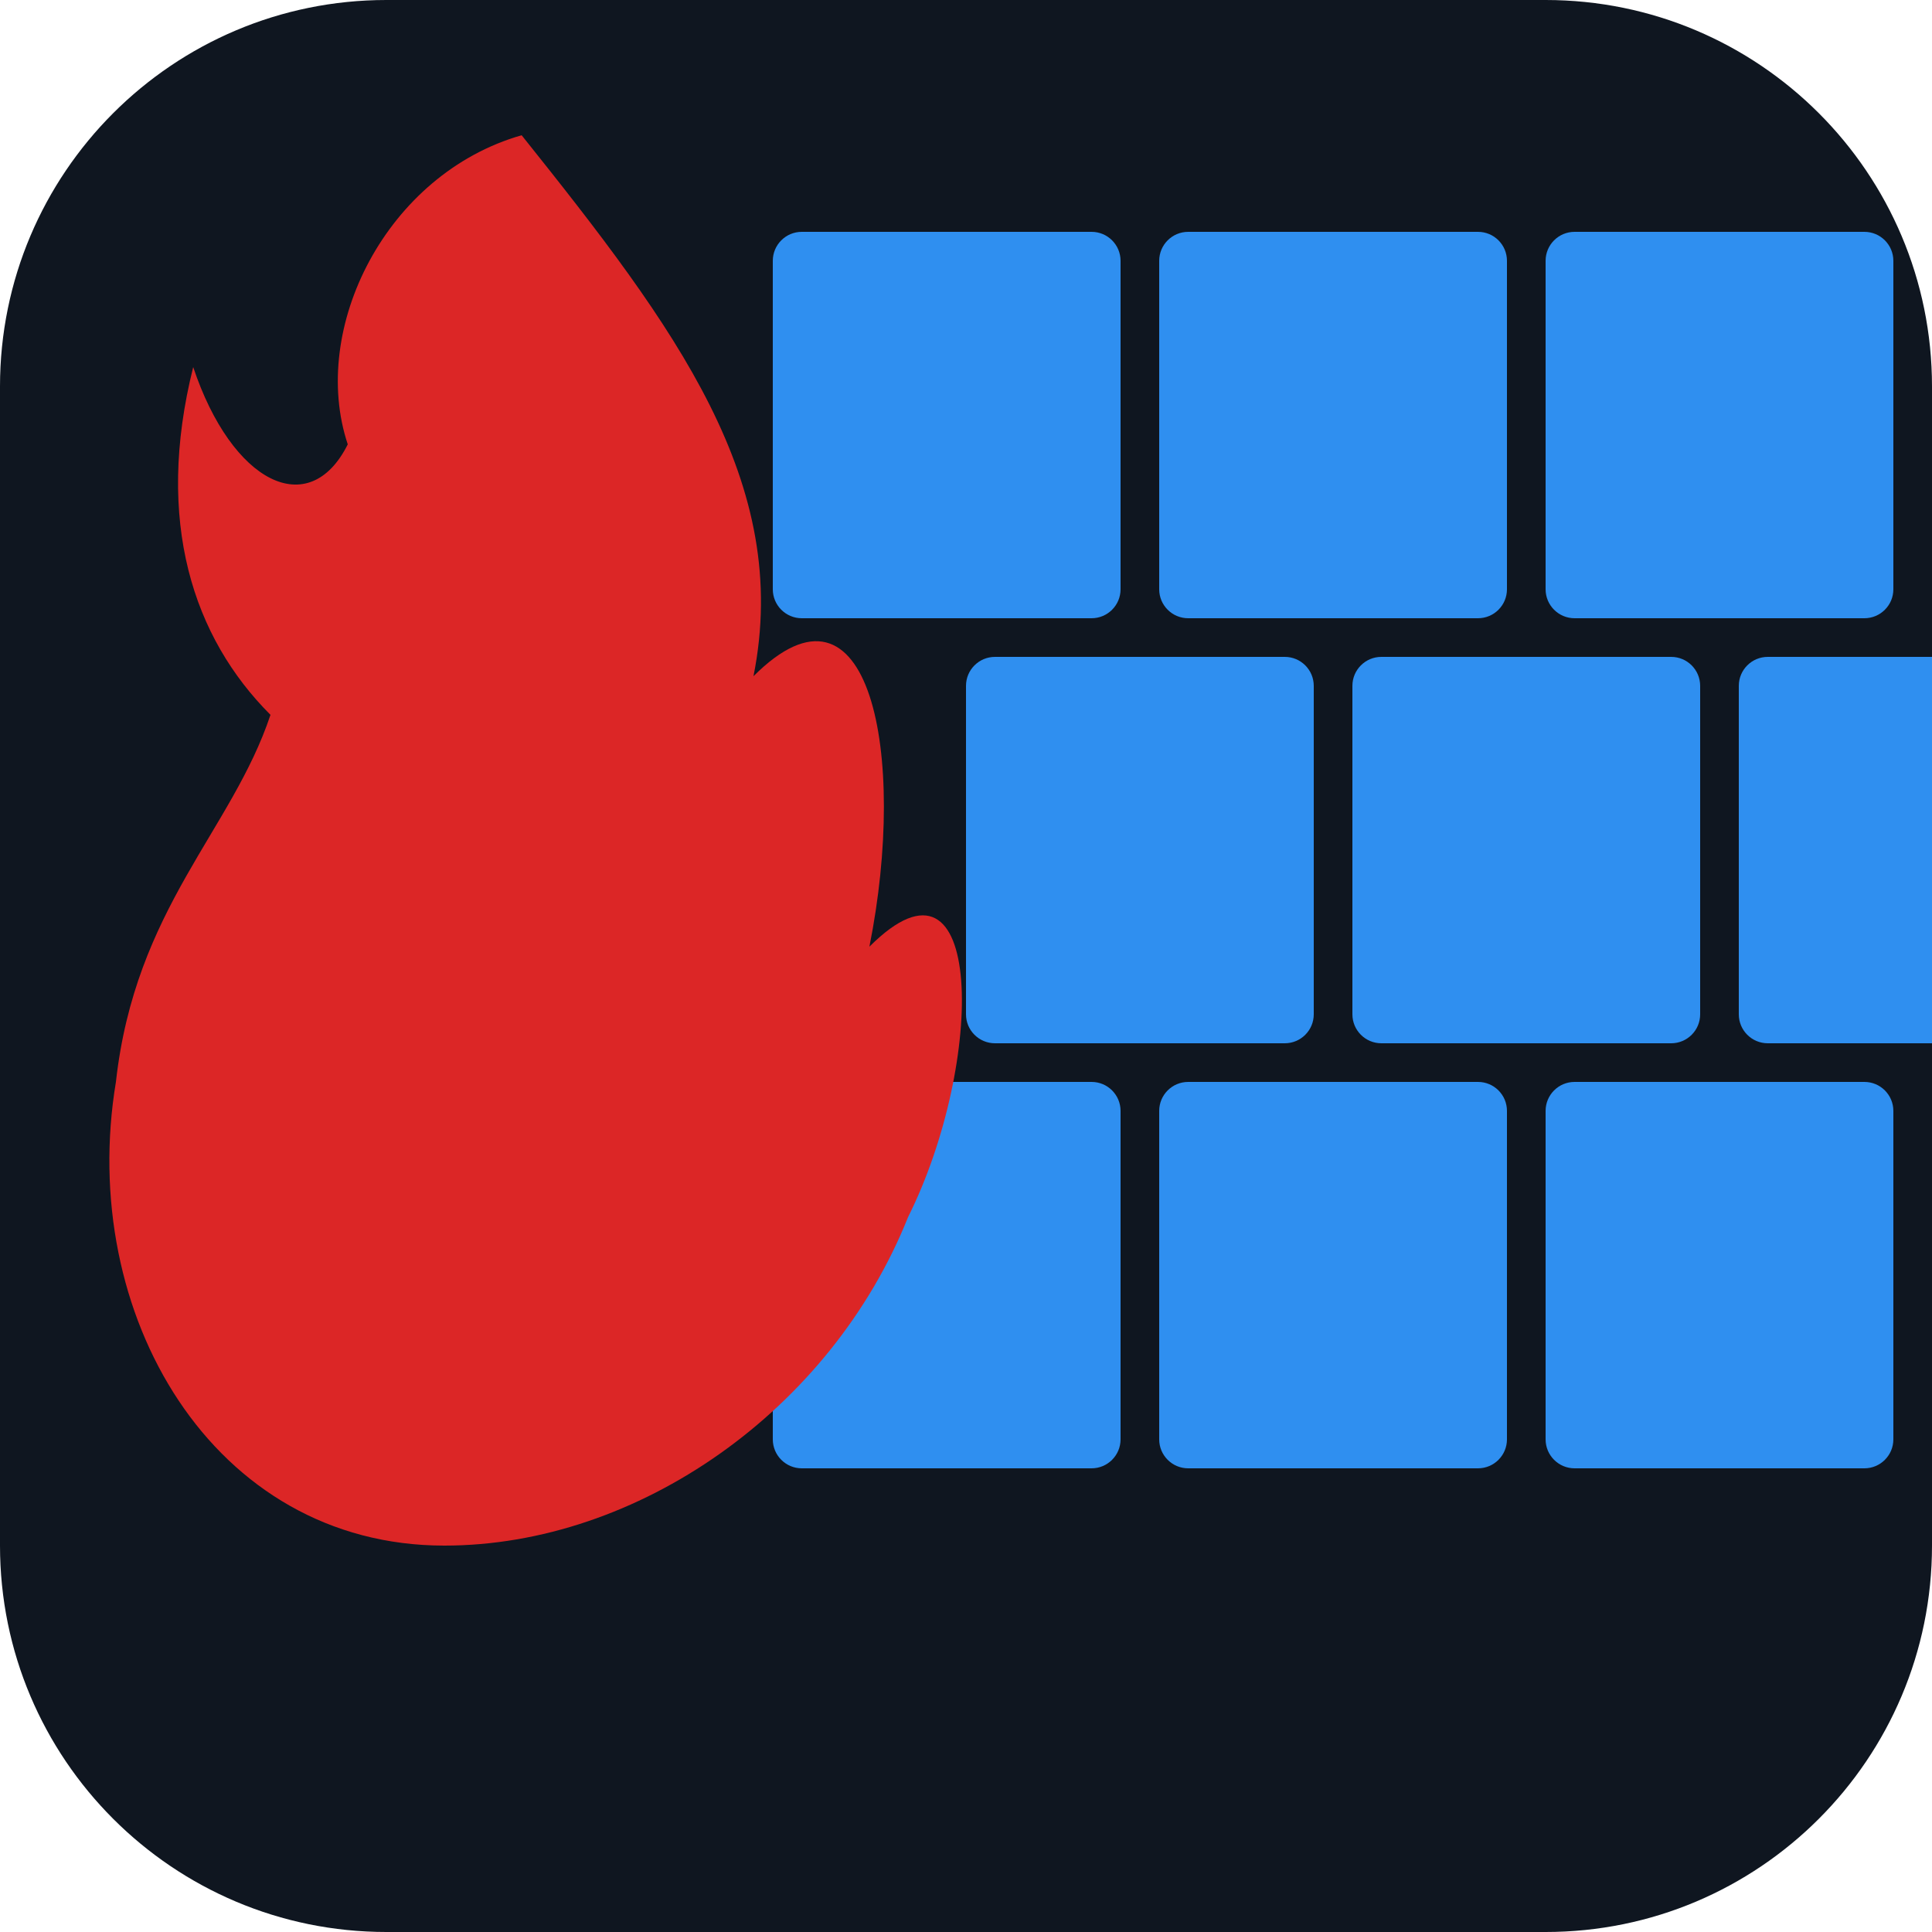
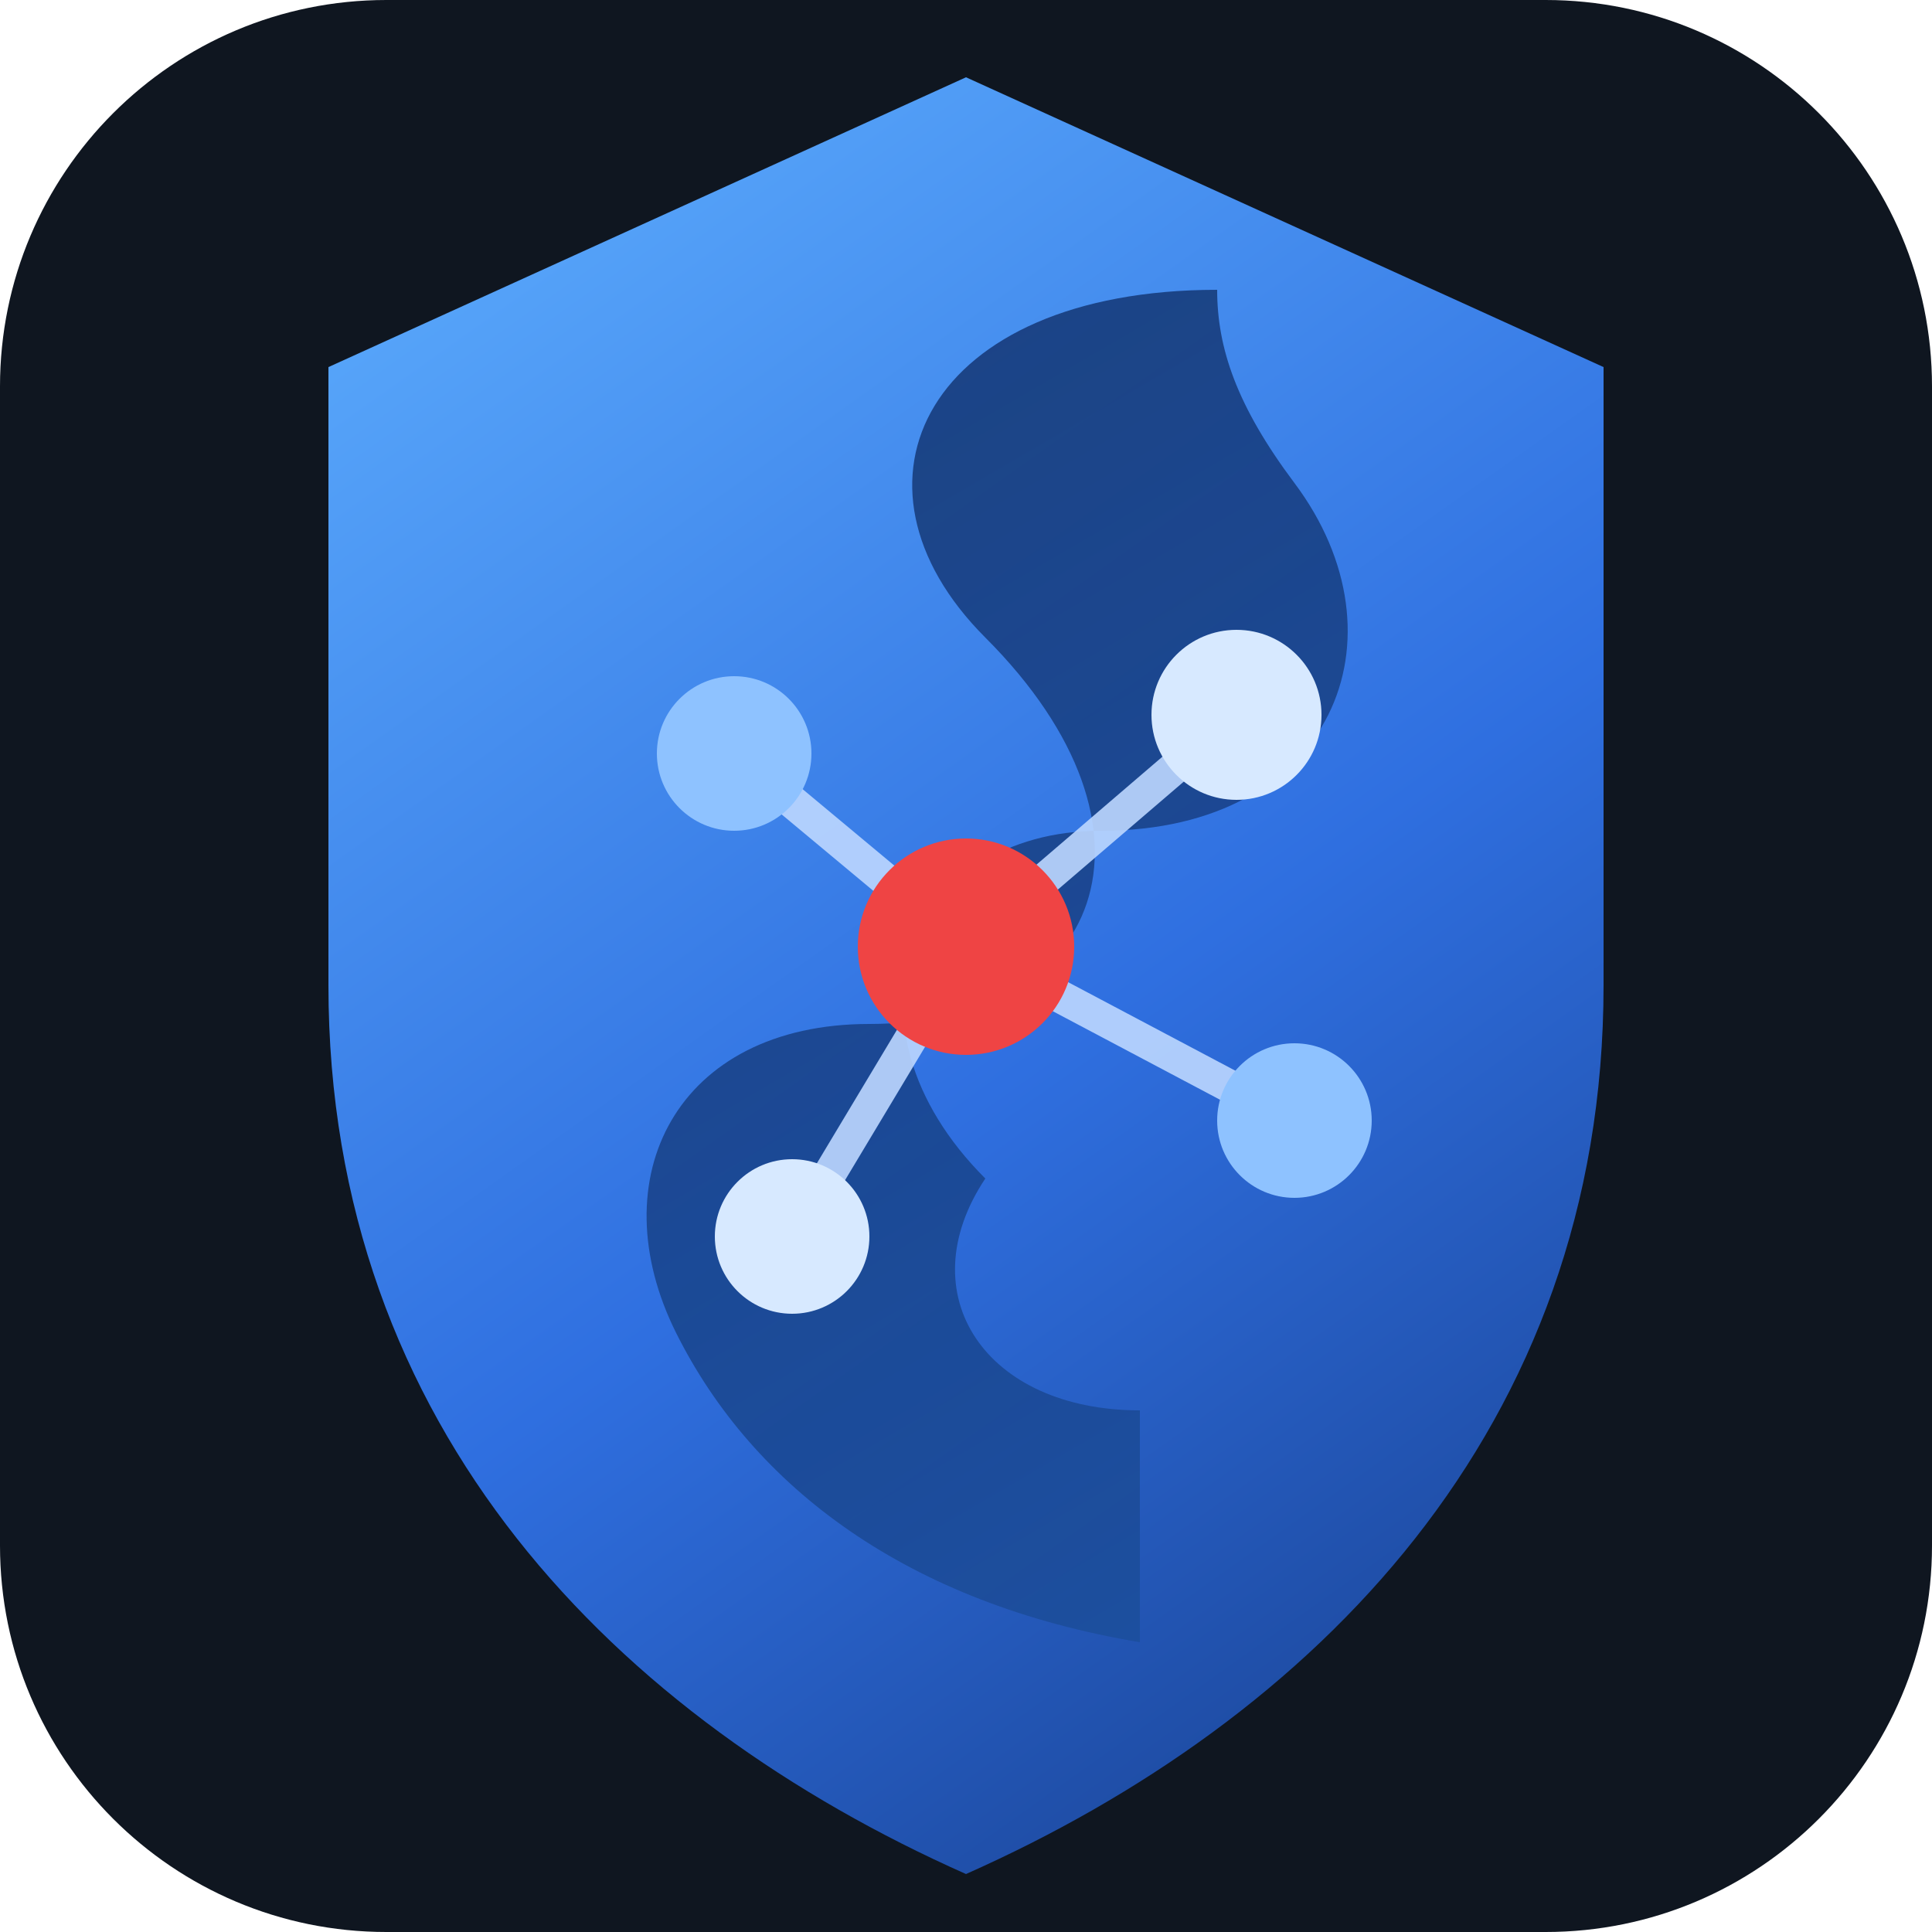
<svg xmlns="http://www.w3.org/2000/svg" viewBox="0 0 100 100">
  <rect width="100" height="100" rx="20" fill="#0f1620" />
-   <g fill="#2f8ff0">
-     <rect x="40" y="12" width="18" height="20" rx="1.5" />
-     <rect x="60" y="12" width="18" height="20" rx="1.5" />
-     <rect x="80" y="12" width="18" height="20" rx="1.5" />
-     <rect x="50" y="34" width="18" height="20" rx="1.5" />
-     <rect x="70" y="34" width="18" height="20" rx="1.5" />
-     <rect x="90" y="34" width="14" height="20" rx="1.5" />
-     <rect x="40" y="56" width="18" height="20" rx="1.5" />
-     <rect x="60" y="56" width="18" height="20" rx="1.5" />
-     <rect x="80" y="56" width="18" height="20" rx="1.5" />
+   <defs>
+     <linearGradient id="favShield" x1="17" y1="4" x2="83" y2="97" gradientUnits="userSpaceOnUse">
+       <stop offset="0%" stop-color="#5fb0ff" />
+       <stop offset="55%" stop-color="#2f6fe0" />
+       <stop offset="100%" stop-color="#173d8a" />
+     </linearGradient>
+     <linearGradient id="favRibbon" x1="24" y1="14" x2="66" y2="86" gradientUnits="userSpaceOnUse">
+       <stop offset="0%" stop-color="#123069" />
+       <stop offset="100%" stop-color="#1c4f9e" />
+     </linearGradient>
+   </defs>
+   <path fill="url(#favShield)" d="M50,4 L83,19 V51 C83,74 68,89 50,97 C32,89 17,74 17,51 V19 Z" />
+   <path fill="url(#favRibbon)" opacity="0.85" d="M63,15 C48,15 43,25 51,33 C61,43 57,53 45,53 C35,53 31,61 35,69            C39,77 47,83 59,85 L59,73 C51,73 47,67 51,61 C43,53 47,43 57,43            C69,43 73,33 67,25 C64,21 63,18 63,15 Z" />
+   <g stroke="#bcd7ff" stroke-width="1.7" stroke-linecap="round" opacity="0.9">
+     <line x1="50" y1="49" x2="38" y2="39" />
+     <line x1="50" y1="49" x2="64" y2="37" />
+     <line x1="50" y1="49" x2="67" y2="58" />
+     <line x1="50" y1="49" x2="41" y2="64" />
  </g>
-   <path fill="#dc2626" d="M27,7            C35,17 41,25 39,35            C45,29 47,39 45,49            C51,43 51,55 47,63            C43,73 33,80 23,80            C11,80 4,68 6,56            C7,47 12,43 14,37            C10,33 8,27 10,19            C12,25 16,27 18,23            C16,17 20,9 27,7 Z" />
+   <circle cx="38" cy="39" r="4" fill="#8ec2ff" />
+   <circle cx="64" cy="37" r="4.4" fill="#d7e9ff" />
+   <circle cx="67" cy="58" r="4" fill="#8ec2ff" />
+   <circle cx="41" cy="64" r="4" fill="#d7e9ff" />
+   <circle cx="50" cy="49" r="5.6" fill="#ef4444" />
</svg>
